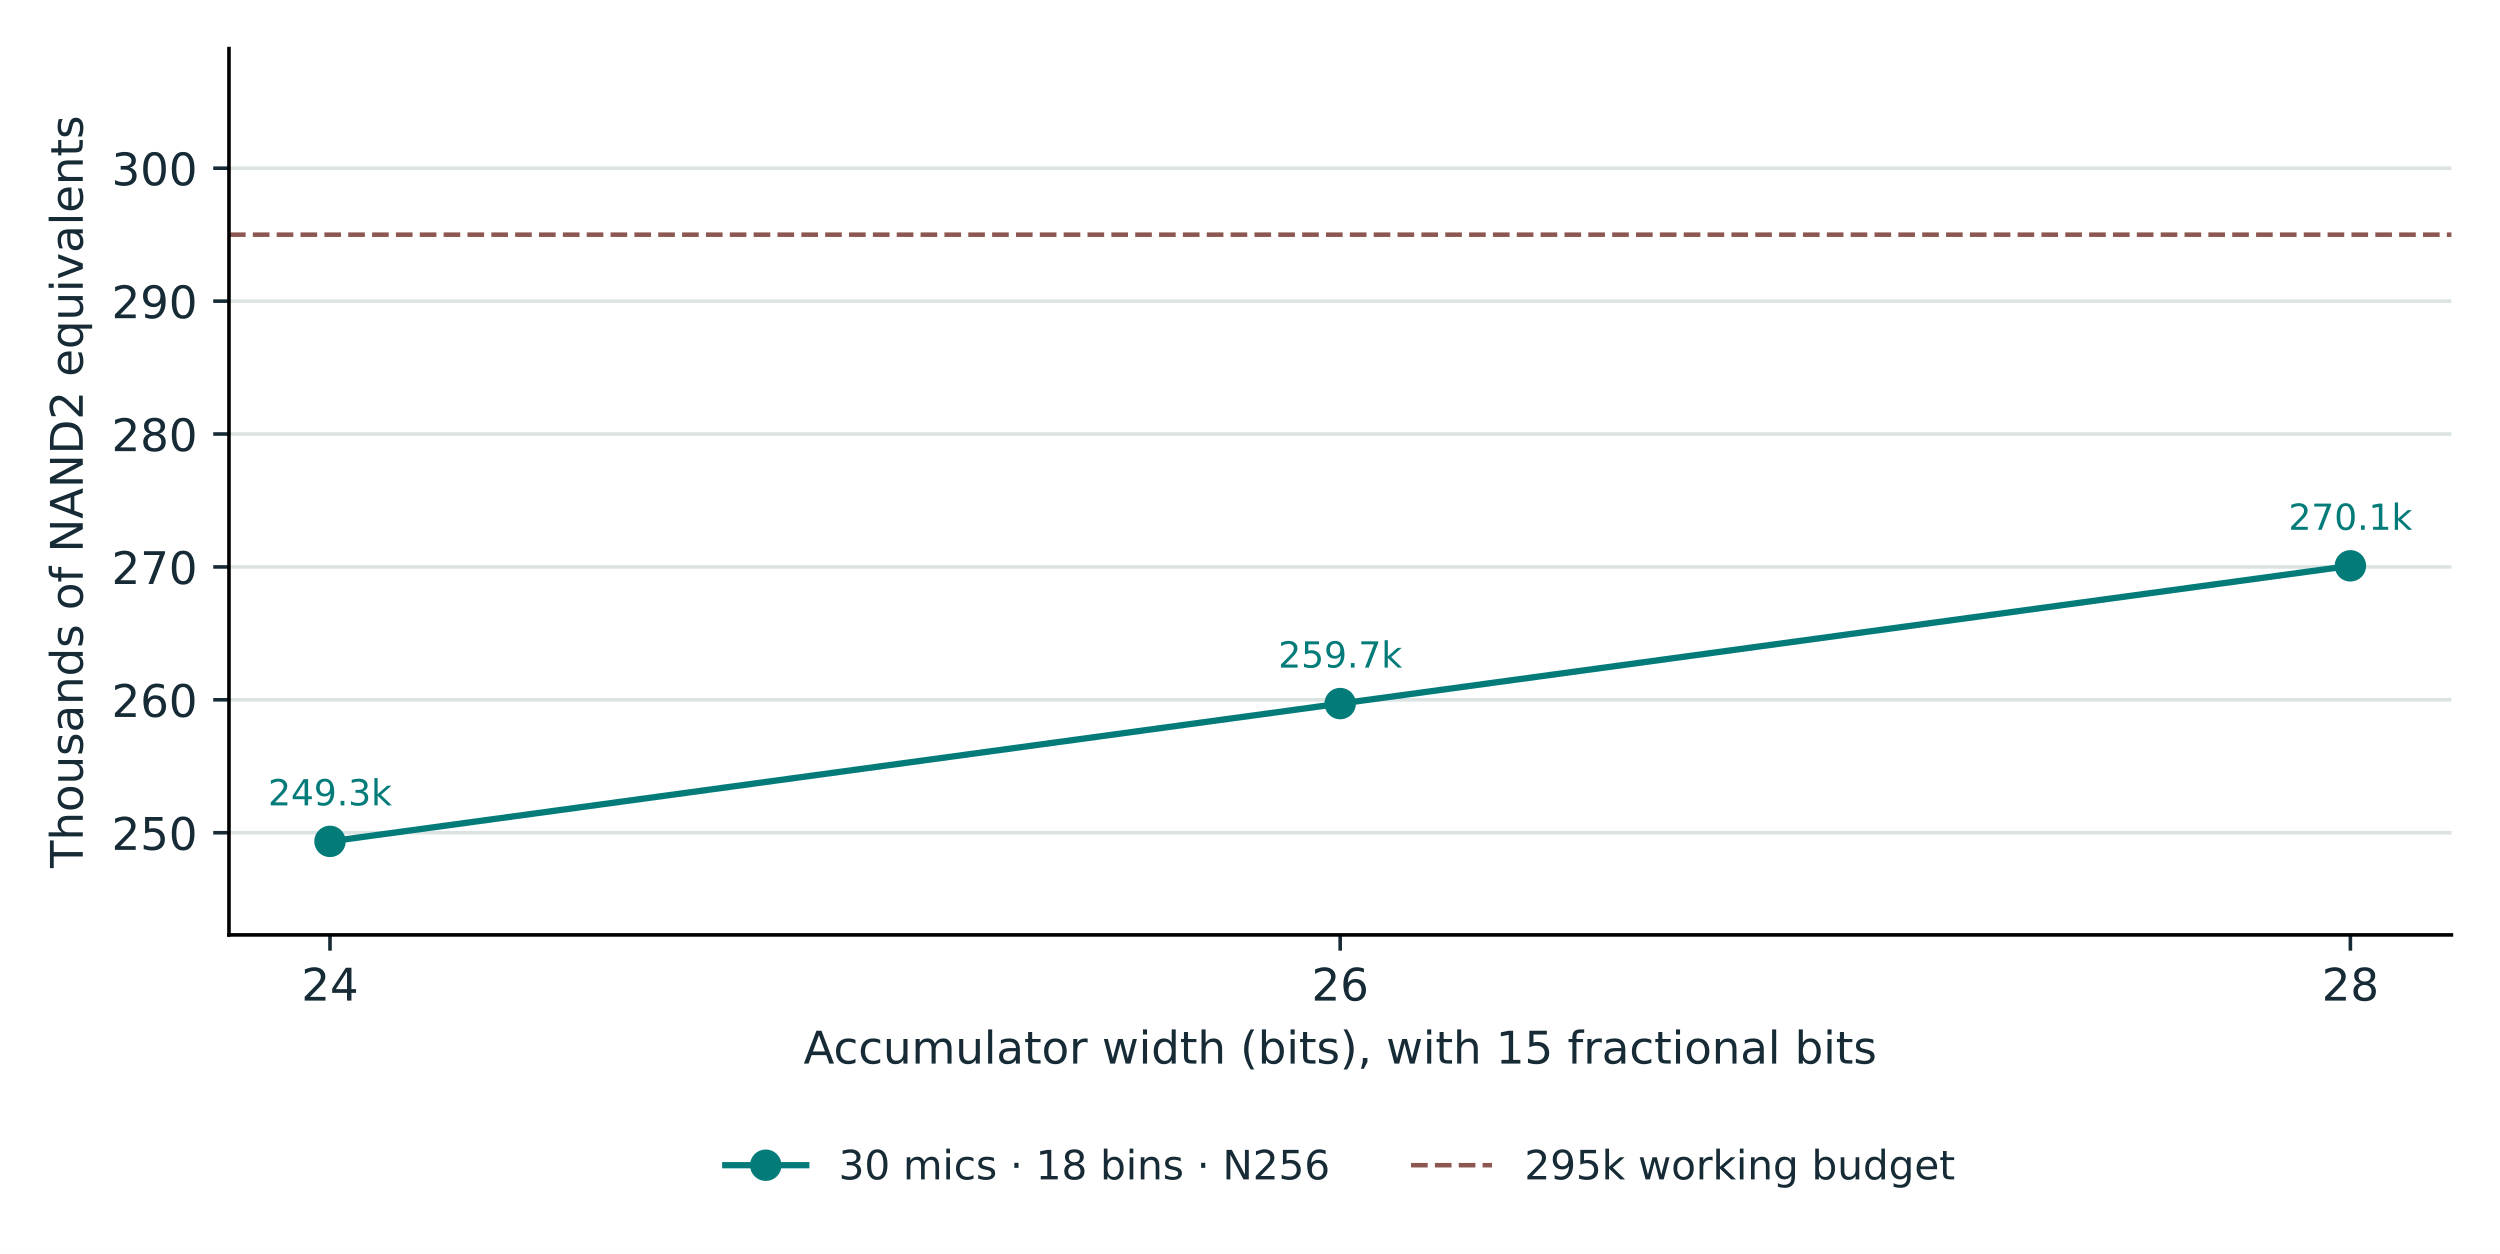
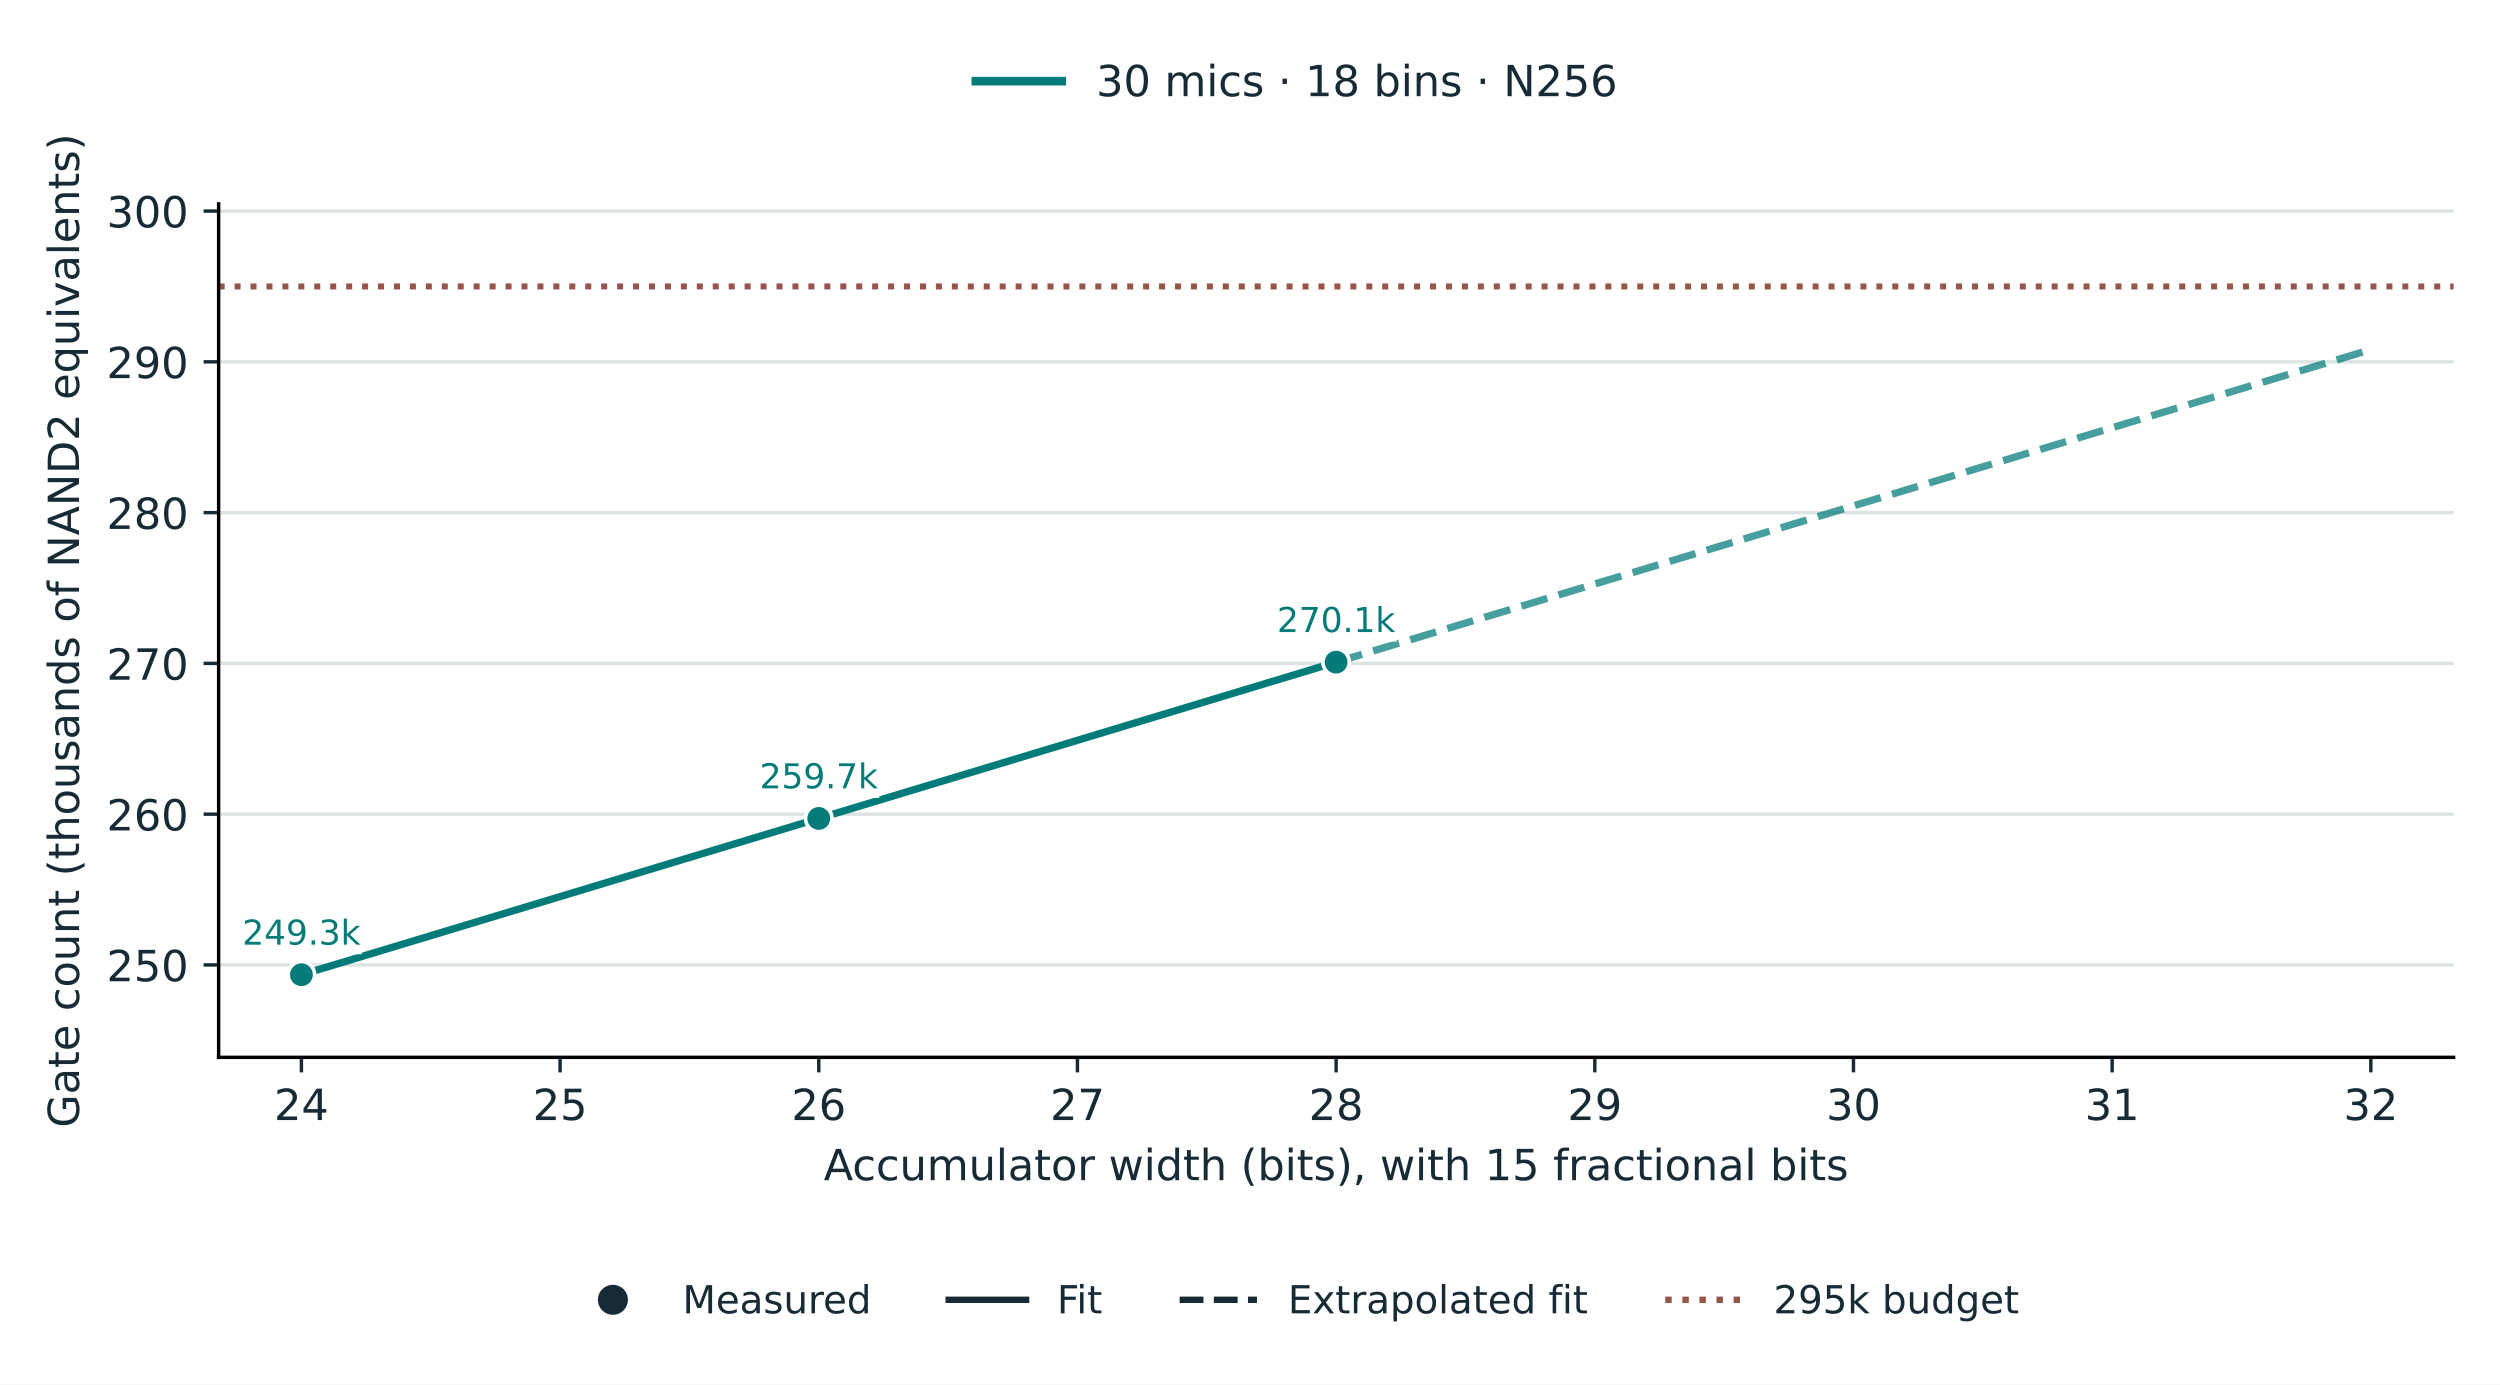
- <svg xmlns="http://www.w3.org/2000/svg" xmlns:xlink="http://www.w3.org/1999/xlink" width="555.6pt" height="278.669pt" viewBox="0 0 555.6 278.669" version="1.1">
+ <svg xmlns="http://www.w3.org/2000/svg" xmlns:xlink="http://www.w3.org/1999/xlink" width="581.888pt" height="322.247pt" viewBox="0 0 581.888 322.247" version="1.1">
  <defs>
    <style type="text/css">*{stroke-linejoin: round; stroke-linecap: butt}</style>
  </defs>
  <g id="figure_1">
    <g id="patch_1">
-       <path d="M 0 278.669 L 555.6 278.669 L 555.6 0 L 0 0 z " style="fill: #ffffff" />
+       <path d="M 0 322.247 L 581.888 322.247 L 581.888 0 L 0 0 z " style="fill: #ffffff" />
    </g>
    <g id="axes_1">
      <g id="patch_2">
-         <path d="M 50.888 207.773 L 544.8 207.773 L 544.8 10.8 L 50.888 10.8 z " style="fill: #ffffff" />
+         <path d="M 50.888 246.1 L 571.088 246.1 L 571.088 47.452 L 50.888 47.452 z " style="fill: #ffffff" />
      </g>
      <g id="line2d_1">
-         <path d="M 50.888 52.152 L 544.8 52.152 " clip-path="url(#pc602023bcb)" style="fill: none; stroke-dasharray: 3.7,1.6; stroke-dashoffset: 0; stroke: #8b5750" />
+         <path d="M 50.888 66.676 L 571.088 66.676 " clip-path="url(#pa0a8615e51)" style="fill: none; stroke-dasharray: 1.4,2.31; stroke-dashoffset: 0; stroke: #965549; stroke-width: 1.4" />
      </g>
      <g id="matplotlib.axis_1">
        <g id="xtick_1">
          <g id="line2d_2">
            <defs>
              <path id="mddeffa2169" d="M 0 0 L 0 3.5 " style="stroke: #162b35; stroke-width: 0.8" />
            </defs>
            <g>
-               <use xlink:href="#mddeffa2169" x="73.339" y="207.773" style="fill: #162b35; stroke: #162b35; stroke-width: 0.8" />
+               <use xlink:href="#mddeffa2169" x="70.155" y="246.1" style="fill: #162b35; stroke: #162b35; stroke-width: 0.8" />
            </g>
          </g>
          <g id="text_1">
-             <text style="font-size: 10px; font-family: 'DejaVu Sans', 'Arial', 'Bitstream Vera Sans', 'Computer Modern Sans Serif', 'Lucida Grande', 'Verdana', 'Geneva', 'Lucid', 'Helvetica', 'Avant Garde', sans-serif; text-anchor: middle; fill: #162b35" x="73.339" y="222.371" transform="rotate(-0 73.33879 222.3709)">24</text>
+             <text style="font-size: 10px; font-family: 'DejaVu Sans', 'Arial', 'Bitstream Vera Sans', 'Computer Modern Sans Serif', 'Lucida Grande', 'Verdana', 'Geneva', 'Lucid', 'Helvetica', 'Avant Garde', sans-serif; text-anchor: middle; fill: #162b35" x="70.155" y="260.698" transform="rotate(-0 70.15495 260.6977)">24</text>
          </g>
        </g>
        <g id="xtick_2">
          <g id="line2d_3">
            <g>
-               <use xlink:href="#mddeffa2169" x="297.844" y="207.773" style="fill: #162b35; stroke: #162b35; stroke-width: 0.8" />
+               <use xlink:href="#mddeffa2169" x="130.363" y="246.1" style="fill: #162b35; stroke: #162b35; stroke-width: 0.8" />
            </g>
          </g>
          <g id="text_2">
-             <text style="font-size: 10px; font-family: 'DejaVu Sans', 'Arial', 'Bitstream Vera Sans', 'Computer Modern Sans Serif', 'Lucida Grande', 'Verdana', 'Geneva', 'Lucid', 'Helvetica', 'Avant Garde', sans-serif; text-anchor: middle; fill: #162b35" x="297.844" y="222.371" transform="rotate(-0 297.8439 222.3709)">26</text>
+             <text style="font-size: 10px; font-family: 'DejaVu Sans', 'Arial', 'Bitstream Vera Sans', 'Computer Modern Sans Serif', 'Lucida Grande', 'Verdana', 'Geneva', 'Lucid', 'Helvetica', 'Avant Garde', sans-serif; text-anchor: middle; fill: #162b35" x="130.363" y="260.698" transform="rotate(-0 130.3633 260.6977)">25</text>
          </g>
        </g>
        <g id="xtick_3">
          <g id="line2d_4">
            <g>
-               <use xlink:href="#mddeffa2169" x="522.349" y="207.773" style="fill: #162b35; stroke: #162b35; stroke-width: 0.8" />
+               <use xlink:href="#mddeffa2169" x="190.572" y="246.1" style="fill: #162b35; stroke: #162b35; stroke-width: 0.8" />
            </g>
          </g>
          <g id="text_3">
-             <text style="font-size: 10px; font-family: 'DejaVu Sans', 'Arial', 'Bitstream Vera Sans', 'Computer Modern Sans Serif', 'Lucida Grande', 'Verdana', 'Geneva', 'Lucid', 'Helvetica', 'Avant Garde', sans-serif; text-anchor: middle; fill: #162b35" x="522.349" y="222.371" transform="rotate(-0 522.349 222.3709)">28</text>
-           </g>
-         </g>
-         <g id="text_4">
-           <text style="font-size: 10px; font-family: 'DejaVu Sans', 'Arial', 'Bitstream Vera Sans', 'Computer Modern Sans Serif', 'Lucida Grande', 'Verdana', 'Geneva', 'Lucid', 'Helvetica', 'Avant Garde', sans-serif; text-anchor: middle; fill: #162b35" x="297.844" y="236.372" transform="rotate(-0 297.8439 236.3717)">Accumulator width (bits), with 15 fractional bits</text>
+             <text style="font-size: 10px; font-family: 'DejaVu Sans', 'Arial', 'Bitstream Vera Sans', 'Computer Modern Sans Serif', 'Lucida Grande', 'Verdana', 'Geneva', 'Lucid', 'Helvetica', 'Avant Garde', sans-serif; text-anchor: middle; fill: #162b35" x="190.572" y="260.698" transform="rotate(-0 190.5716 260.6977)">26</text>
+           </g>
+         </g>
+         <g id="xtick_4">
+           <g id="line2d_5">
+             <g>
+               <use xlink:href="#mddeffa2169" x="250.78" y="246.1" style="fill: #162b35; stroke: #162b35; stroke-width: 0.8" />
+             </g>
+           </g>
+           <g id="text_4">
+             <text style="font-size: 10px; font-family: 'DejaVu Sans', 'Arial', 'Bitstream Vera Sans', 'Computer Modern Sans Serif', 'Lucida Grande', 'Verdana', 'Geneva', 'Lucid', 'Helvetica', 'Avant Garde', sans-serif; text-anchor: middle; fill: #162b35" x="250.78" y="260.698" transform="rotate(-0 250.7799 260.6977)">27</text>
+           </g>
+         </g>
+         <g id="xtick_5">
+           <g id="line2d_6">
+             <g>
+               <use xlink:href="#mddeffa2169" x="310.988" y="246.1" style="fill: #162b35; stroke: #162b35; stroke-width: 0.8" />
+             </g>
+           </g>
+           <g id="text_5">
+             <text style="font-size: 10px; font-family: 'DejaVu Sans', 'Arial', 'Bitstream Vera Sans', 'Computer Modern Sans Serif', 'Lucida Grande', 'Verdana', 'Geneva', 'Lucid', 'Helvetica', 'Avant Garde', sans-serif; text-anchor: middle; fill: #162b35" x="310.988" y="260.698" transform="rotate(-0 310.9883 260.6977)">28</text>
+           </g>
+         </g>
+         <g id="xtick_6">
+           <g id="line2d_7">
+             <g>
+               <use xlink:href="#mddeffa2169" x="371.197" y="246.1" style="fill: #162b35; stroke: #162b35; stroke-width: 0.8" />
+             </g>
+           </g>
+           <g id="text_6">
+             <text style="font-size: 10px; font-family: 'DejaVu Sans', 'Arial', 'Bitstream Vera Sans', 'Computer Modern Sans Serif', 'Lucida Grande', 'Verdana', 'Geneva', 'Lucid', 'Helvetica', 'Avant Garde', sans-serif; text-anchor: middle; fill: #162b35" x="371.197" y="260.698" transform="rotate(-0 371.1966 260.6977)">29</text>
+           </g>
+         </g>
+         <g id="xtick_7">
+           <g id="line2d_8">
+             <g>
+               <use xlink:href="#mddeffa2169" x="431.405" y="246.1" style="fill: #162b35; stroke: #162b35; stroke-width: 0.8" />
+             </g>
+           </g>
+           <g id="text_7">
+             <text style="font-size: 10px; font-family: 'DejaVu Sans', 'Arial', 'Bitstream Vera Sans', 'Computer Modern Sans Serif', 'Lucida Grande', 'Verdana', 'Geneva', 'Lucid', 'Helvetica', 'Avant Garde', sans-serif; text-anchor: middle; fill: #162b35" x="431.405" y="260.698" transform="rotate(-0 431.4049 260.6977)">30</text>
+           </g>
+         </g>
+         <g id="xtick_8">
+           <g id="line2d_9">
+             <g>
+               <use xlink:href="#mddeffa2169" x="491.613" y="246.1" style="fill: #162b35; stroke: #162b35; stroke-width: 0.8" />
+             </g>
+           </g>
+           <g id="text_8">
+             <text style="font-size: 10px; font-family: 'DejaVu Sans', 'Arial', 'Bitstream Vera Sans', 'Computer Modern Sans Serif', 'Lucida Grande', 'Verdana', 'Geneva', 'Lucid', 'Helvetica', 'Avant Garde', sans-serif; text-anchor: middle; fill: #162b35" x="491.613" y="260.698" transform="rotate(-0 491.6133 260.6977)">31</text>
+           </g>
+         </g>
+         <g id="xtick_9">
+           <g id="line2d_10">
+             <g>
+               <use xlink:href="#mddeffa2169" x="551.822" y="246.1" style="fill: #162b35; stroke: #162b35; stroke-width: 0.8" />
+             </g>
+           </g>
+           <g id="text_9">
+             <text style="font-size: 10px; font-family: 'DejaVu Sans', 'Arial', 'Bitstream Vera Sans', 'Computer Modern Sans Serif', 'Lucida Grande', 'Verdana', 'Geneva', 'Lucid', 'Helvetica', 'Avant Garde', sans-serif; text-anchor: middle; fill: #162b35" x="551.822" y="260.698" transform="rotate(-0 551.8216 260.6977)">32</text>
+           </g>
+         </g>
+         <g id="text_10">
+           <text style="font-size: 10px; font-family: 'DejaVu Sans', 'Arial', 'Bitstream Vera Sans', 'Computer Modern Sans Serif', 'Lucida Grande', 'Verdana', 'Geneva', 'Lucid', 'Helvetica', 'Avant Garde', sans-serif; text-anchor: middle; fill: #162b35" x="310.988" y="274.698" transform="rotate(-0 310.9883 274.6984)">Accumulator width (bits), with 15 fractional bits</text>
        </g>
      </g>
      <g id="matplotlib.axis_2">
        <g id="ytick_1">
-           <g id="line2d_5">
-             <path d="M 50.888 185.068 L 544.8 185.068 " clip-path="url(#pc602023bcb)" style="fill: none; stroke: #dbe3e3; stroke-width: 0.8; stroke-linecap: square" />
-           </g>
-           <g id="line2d_6">
+           <g id="line2d_11">
+             <path d="M 50.888 224.593 L 571.088 224.593 " clip-path="url(#pa0a8615e51)" style="fill: none; stroke: #dbe3e3; stroke-width: 0.8; stroke-linecap: square" />
+           </g>
+           <g id="line2d_12">
            <defs>
              <path id="m275890fcfa" d="M 0 0 L -3.5 0 " style="stroke: #162b35; stroke-width: 0.8" />
            </defs>
            <g>
-               <use xlink:href="#m275890fcfa" x="50.888" y="185.068" style="fill: #162b35; stroke: #162b35; stroke-width: 0.8" />
-             </g>
-           </g>
-           <g id="text_5">
-             <text style="font-size: 10px; font-family: 'DejaVu Sans', 'Arial', 'Bitstream Vera Sans', 'Computer Modern Sans Serif', 'Lucida Grande', 'Verdana', 'Geneva', 'Lucid', 'Helvetica', 'Avant Garde', sans-serif; text-anchor: end; fill: #162b35" x="43.888" y="188.867" transform="rotate(-0 43.88828 188.8666)">250</text>
+               <use xlink:href="#m275890fcfa" x="50.888" y="224.593" style="fill: #162b35; stroke: #162b35; stroke-width: 0.8" />
+             </g>
+           </g>
+           <g id="text_11">
+             <text style="font-size: 10px; font-family: 'DejaVu Sans', 'Arial', 'Bitstream Vera Sans', 'Computer Modern Sans Serif', 'Lucida Grande', 'Verdana', 'Geneva', 'Lucid', 'Helvetica', 'Avant Garde', sans-serif; text-anchor: end; fill: #162b35" x="43.888" y="228.392" transform="rotate(-0 43.88828 228.392)">250</text>
          </g>
        </g>
        <g id="ytick_2">
-           <g id="line2d_7">
-             <path d="M 50.888 155.531 L 544.8 155.531 " clip-path="url(#pc602023bcb)" style="fill: none; stroke: #dbe3e3; stroke-width: 0.8; stroke-linecap: square" />
-           </g>
-           <g id="line2d_8">
-             <g>
-               <use xlink:href="#m275890fcfa" x="50.888" y="155.531" style="fill: #162b35; stroke: #162b35; stroke-width: 0.8" />
-             </g>
-           </g>
-           <g id="text_6">
-             <text style="font-size: 10px; font-family: 'DejaVu Sans', 'Arial', 'Bitstream Vera Sans', 'Computer Modern Sans Serif', 'Lucida Grande', 'Verdana', 'Geneva', 'Lucid', 'Helvetica', 'Avant Garde', sans-serif; text-anchor: end; fill: #162b35" x="43.888" y="159.33" transform="rotate(-0 43.88828 159.3297)">260</text>
+           <g id="line2d_13">
+             <path d="M 50.888 189.501 L 571.088 189.501 " clip-path="url(#pa0a8615e51)" style="fill: none; stroke: #dbe3e3; stroke-width: 0.8; stroke-linecap: square" />
+           </g>
+           <g id="line2d_14">
+             <g>
+               <use xlink:href="#m275890fcfa" x="50.888" y="189.501" style="fill: #162b35; stroke: #162b35; stroke-width: 0.8" />
+             </g>
+           </g>
+           <g id="text_12">
+             <text style="font-size: 10px; font-family: 'DejaVu Sans', 'Arial', 'Bitstream Vera Sans', 'Computer Modern Sans Serif', 'Lucida Grande', 'Verdana', 'Geneva', 'Lucid', 'Helvetica', 'Avant Garde', sans-serif; text-anchor: end; fill: #162b35" x="43.888" y="193.299" transform="rotate(-0 43.88828 193.2993)">260</text>
          </g>
        </g>
        <g id="ytick_3">
-           <g id="line2d_9">
-             <path d="M 50.888 125.994 L 544.8 125.994 " clip-path="url(#pc602023bcb)" style="fill: none; stroke: #dbe3e3; stroke-width: 0.8; stroke-linecap: square" />
-           </g>
-           <g id="line2d_10">
-             <g>
-               <use xlink:href="#m275890fcfa" x="50.888" y="125.994" style="fill: #162b35; stroke: #162b35; stroke-width: 0.8" />
-             </g>
-           </g>
-           <g id="text_7">
-             <text style="font-size: 10px; font-family: 'DejaVu Sans', 'Arial', 'Bitstream Vera Sans', 'Computer Modern Sans Serif', 'Lucida Grande', 'Verdana', 'Geneva', 'Lucid', 'Helvetica', 'Avant Garde', sans-serif; text-anchor: end; fill: #162b35" x="43.888" y="129.793" transform="rotate(-0 43.88828 129.7928)">270</text>
+           <g id="line2d_15">
+             <path d="M 50.888 154.408 L 571.088 154.408 " clip-path="url(#pa0a8615e51)" style="fill: none; stroke: #dbe3e3; stroke-width: 0.8; stroke-linecap: square" />
+           </g>
+           <g id="line2d_16">
+             <g>
+               <use xlink:href="#m275890fcfa" x="50.888" y="154.408" style="fill: #162b35; stroke: #162b35; stroke-width: 0.8" />
+             </g>
+           </g>
+           <g id="text_13">
+             <text style="font-size: 10px; font-family: 'DejaVu Sans', 'Arial', 'Bitstream Vera Sans', 'Computer Modern Sans Serif', 'Lucida Grande', 'Verdana', 'Geneva', 'Lucid', 'Helvetica', 'Avant Garde', sans-serif; text-anchor: end; fill: #162b35" x="43.888" y="158.207" transform="rotate(-0 43.88828 158.2066)">270</text>
          </g>
        </g>
        <g id="ytick_4">
-           <g id="line2d_11">
-             <path d="M 50.888 96.457 L 544.8 96.457 " clip-path="url(#pc602023bcb)" style="fill: none; stroke: #dbe3e3; stroke-width: 0.8; stroke-linecap: square" />
-           </g>
-           <g id="line2d_12">
-             <g>
-               <use xlink:href="#m275890fcfa" x="50.888" y="96.457" style="fill: #162b35; stroke: #162b35; stroke-width: 0.8" />
-             </g>
-           </g>
-           <g id="text_8">
-             <text style="font-size: 10px; font-family: 'DejaVu Sans', 'Arial', 'Bitstream Vera Sans', 'Computer Modern Sans Serif', 'Lucida Grande', 'Verdana', 'Geneva', 'Lucid', 'Helvetica', 'Avant Garde', sans-serif; text-anchor: end; fill: #162b35" x="43.888" y="100.256" transform="rotate(-0 43.88828 100.2559)">280</text>
+           <g id="line2d_17">
+             <path d="M 50.888 119.315 L 571.088 119.315 " clip-path="url(#pa0a8615e51)" style="fill: none; stroke: #dbe3e3; stroke-width: 0.8; stroke-linecap: square" />
+           </g>
+           <g id="line2d_18">
+             <g>
+               <use xlink:href="#m275890fcfa" x="50.888" y="119.315" style="fill: #162b35; stroke: #162b35; stroke-width: 0.8" />
+             </g>
+           </g>
+           <g id="text_14">
+             <text style="font-size: 10px; font-family: 'DejaVu Sans', 'Arial', 'Bitstream Vera Sans', 'Computer Modern Sans Serif', 'Lucida Grande', 'Verdana', 'Geneva', 'Lucid', 'Helvetica', 'Avant Garde', sans-serif; text-anchor: end; fill: #162b35" x="43.888" y="123.114" transform="rotate(-0 43.88828 123.1139)">280</text>
          </g>
        </g>
        <g id="ytick_5">
-           <g id="line2d_13">
-             <path d="M 50.888 66.92 L 544.8 66.92 " clip-path="url(#pc602023bcb)" style="fill: none; stroke: #dbe3e3; stroke-width: 0.8; stroke-linecap: square" />
-           </g>
-           <g id="line2d_14">
-             <g>
-               <use xlink:href="#m275890fcfa" x="50.888" y="66.92" style="fill: #162b35; stroke: #162b35; stroke-width: 0.8" />
-             </g>
-           </g>
-           <g id="text_9">
-             <text style="font-size: 10px; font-family: 'DejaVu Sans', 'Arial', 'Bitstream Vera Sans', 'Computer Modern Sans Serif', 'Lucida Grande', 'Verdana', 'Geneva', 'Lucid', 'Helvetica', 'Avant Garde', sans-serif; text-anchor: end; fill: #162b35" x="43.888" y="70.719" transform="rotate(-0 43.88828 70.71896)">290</text>
+           <g id="line2d_19">
+             <path d="M 50.888 84.222 L 571.088 84.222 " clip-path="url(#pa0a8615e51)" style="fill: none; stroke: #dbe3e3; stroke-width: 0.8; stroke-linecap: square" />
+           </g>
+           <g id="line2d_20">
+             <g>
+               <use xlink:href="#m275890fcfa" x="50.888" y="84.222" style="fill: #162b35; stroke: #162b35; stroke-width: 0.8" />
+             </g>
+           </g>
+           <g id="text_15">
+             <text style="font-size: 10px; font-family: 'DejaVu Sans', 'Arial', 'Bitstream Vera Sans', 'Computer Modern Sans Serif', 'Lucida Grande', 'Verdana', 'Geneva', 'Lucid', 'Helvetica', 'Avant Garde', sans-serif; text-anchor: end; fill: #162b35" x="43.888" y="88.021" transform="rotate(-0 43.88828 88.02119)">290</text>
          </g>
        </g>
        <g id="ytick_6">
-           <g id="line2d_15">
-             <path d="M 50.888 37.383 L 544.8 37.383 " clip-path="url(#pc602023bcb)" style="fill: none; stroke: #dbe3e3; stroke-width: 0.8; stroke-linecap: square" />
-           </g>
-           <g id="line2d_16">
-             <g>
-               <use xlink:href="#m275890fcfa" x="50.888" y="37.383" style="fill: #162b35; stroke: #162b35; stroke-width: 0.8" />
-             </g>
-           </g>
-           <g id="text_10">
-             <text style="font-size: 10px; font-family: 'DejaVu Sans', 'Arial', 'Bitstream Vera Sans', 'Computer Modern Sans Serif', 'Lucida Grande', 'Verdana', 'Geneva', 'Lucid', 'Helvetica', 'Avant Garde', sans-serif; text-anchor: end; fill: #162b35" x="43.888" y="41.182" transform="rotate(-0 43.88828 41.18205)">300</text>
-           </g>
-         </g>
-         <g id="text_11">
-           <text style="font-size: 10px; font-family: 'DejaVu Sans', 'Arial', 'Bitstream Vera Sans', 'Computer Modern Sans Serif', 'Lucida Grande', 'Verdana', 'Geneva', 'Lucid', 'Helvetica', 'Avant Garde', sans-serif; text-anchor: middle; fill: #162b35" x="18.398" y="109.287" transform="rotate(-90 18.39844 109.2866)">Thousands of NAND2 equivalents</text>
-         </g>
-       </g>
-       <g id="line2d_17">
-         <path d="M 73.339 186.989 L 297.844 156.365 L 522.349 125.75 " clip-path="url(#pc602023bcb)" style="fill: none; stroke: #037b79; stroke-width: 1.4; stroke-linecap: square" />
+           <g id="line2d_21">
+             <path d="M 50.888 49.13 L 571.088 49.13 " clip-path="url(#pa0a8615e51)" style="fill: none; stroke: #dbe3e3; stroke-width: 0.8; stroke-linecap: square" />
+           </g>
+           <g id="line2d_22">
+             <g>
+               <use xlink:href="#m275890fcfa" x="50.888" y="49.13" style="fill: #162b35; stroke: #162b35; stroke-width: 0.8" />
+             </g>
+           </g>
+           <g id="text_16">
+             <text style="font-size: 10px; font-family: 'DejaVu Sans', 'Arial', 'Bitstream Vera Sans', 'Computer Modern Sans Serif', 'Lucida Grande', 'Verdana', 'Geneva', 'Lucid', 'Helvetica', 'Avant Garde', sans-serif; text-anchor: end; fill: #162b35" x="43.888" y="52.928" transform="rotate(-0 43.88828 52.92847)">300</text>
+           </g>
+         </g>
+         <g id="text_17">
+           <text style="font-size: 10px; font-family: 'DejaVu Sans', 'Arial', 'Bitstream Vera Sans', 'Computer Modern Sans Serif', 'Lucida Grande', 'Verdana', 'Geneva', 'Lucid', 'Helvetica', 'Avant Garde', sans-serif; text-anchor: middle; fill: #162b35" x="18.398" y="146.776" transform="rotate(-90 18.39844 146.776)">Gate count (thousands of NAND2 equivalents)</text>
+         </g>
+       </g>
+       <g id="line2d_23">
+         <path d="M 70.155 226.874 L 310.988 154.116 L 310.988 154.116 " clip-path="url(#pa0a8615e51)" style="fill: none; stroke: #037b79; stroke-width: 1.7; stroke-linecap: square" />
+       </g>
+       <g id="line2d_24">
+         <path d="M 310.988 154.116 L 551.822 81.357 L 551.822 81.357 " clip-path="url(#pa0a8615e51)" style="fill: none; stroke-dasharray: 6.29,2.72; stroke-dashoffset: 0; stroke: #037b79; stroke-opacity: 0.73; stroke-width: 1.7" />
+       </g>
+       <g id="patch_3">
+         <path d="M 50.888 246.1 L 50.888 47.452 " style="fill: none; stroke: #000000; stroke-width: 0.8; stroke-linejoin: miter; stroke-linecap: square" />
+       </g>
+       <g id="patch_4">
+         <path d="M 50.888 246.1 L 571.088 246.1 " style="fill: none; stroke: #000000; stroke-width: 0.8; stroke-linejoin: miter; stroke-linecap: square" />
+       </g>
+       <g id="text_18">
+         <g id="patch_5">
+           <path d="M 56.067 222.118 L 84.242 222.118 L 84.242 213.477 L 56.067 213.477 z " style="fill: #ffffff; opacity: 0.85" />
+         </g>
+         <text style="font-size: 8px; font-family: 'DejaVu Sans', 'Arial', 'Bitstream Vera Sans', 'Computer Modern Sans Serif', 'Lucida Grande', 'Verdana', 'Geneva', 'Lucid', 'Helvetica', 'Avant Garde', sans-serif; text-anchor: middle; fill: #037b79" x="70.155" y="219.876" transform="rotate(-0 70.15495 219.876)">249.3k</text>
+       </g>
+       <g id="text_19">
+         <g id="patch_6">
+           <path d="M 176.484 185.734 L 204.659 185.734 L 204.659 177.093 L 176.484 177.093 z " style="fill: #ffffff; opacity: 0.85" />
+         </g>
+         <text style="font-size: 8px; font-family: 'DejaVu Sans', 'Arial', 'Bitstream Vera Sans', 'Computer Modern Sans Serif', 'Lucida Grande', 'Verdana', 'Geneva', 'Lucid', 'Helvetica', 'Avant Garde', sans-serif; text-anchor: middle; fill: #037b79" x="190.572" y="183.492" transform="rotate(-0 190.5716 183.4919)">259.7k</text>
+       </g>
+       <g id="text_20">
+         <g id="patch_7">
+           <path d="M 296.901 149.359 L 325.076 149.359 L 325.076 140.719 L 296.901 140.719 z " style="fill: #ffffff; opacity: 0.85" />
+         </g>
+         <text style="font-size: 8px; font-family: 'DejaVu Sans', 'Arial', 'Bitstream Vera Sans', 'Computer Modern Sans Serif', 'Lucida Grande', 'Verdana', 'Geneva', 'Lucid', 'Helvetica', 'Avant Garde', sans-serif; text-anchor: middle; fill: #037b79" x="310.988" y="147.117" transform="rotate(-0 310.9883 147.1174)">270.1k</text>
+       </g>
+       <g id="PathCollection_1">
        <defs>
-           <path id="mf016b5b635" d="M 0 3 C 0.796 3 1.559 2.684 2.121 2.121 C 2.684 1.559 3 0.796 3 0 C 3 -0.796 2.684 -1.559 2.121 -2.121 C 1.559 -2.684 0.796 -3 0 -3 C -0.796 -3 -1.559 -2.684 -2.121 -2.121 C -2.684 -1.559 -3 -0.796 -3 0 C -3 0.796 -2.684 1.559 -2.121 2.121 C -1.559 2.684 -0.796 3 0 3 z " style="stroke: #037b79" />
+           <path id="mecdf8f81db" d="M 0 3.082 C 0.817 3.082 1.601 2.757 2.179 2.179 C 2.757 1.601 3.082 0.817 3.082 0 C 3.082 -0.817 2.757 -1.601 2.179 -2.179 C 1.601 -2.757 0.817 -3.082 0 -3.082 C -0.817 -3.082 -1.601 -2.757 -2.179 -2.179 C -2.757 -1.601 -3.082 -0.817 -3.082 0 C -3.082 0.817 -2.757 1.601 -2.179 2.179 C -1.601 2.757 -0.817 3.082 0 3.082 z " style="stroke: #ffffff; stroke-width: 0.85" />
        </defs>
-         <g clip-path="url(#pc602023bcb)">
-           <use xlink:href="#mf016b5b635" x="73.339" y="186.989" style="fill: #037b79; stroke: #037b79" />
-           <use xlink:href="#mf016b5b635" x="297.844" y="156.365" style="fill: #037b79; stroke: #037b79" />
-           <use xlink:href="#mf016b5b635" x="522.349" y="125.75" style="fill: #037b79; stroke: #037b79" />
-         </g>
-       </g>
-       <g id="patch_3">
-         <path d="M 50.888 207.773 L 50.888 10.8 " style="fill: none; stroke: #000000; stroke-width: 0.8; stroke-linejoin: miter; stroke-linecap: square" />
-       </g>
-       <g id="patch_4">
-         <path d="M 50.888 207.773 L 544.8 207.773 " style="fill: none; stroke: #000000; stroke-width: 0.8; stroke-linejoin: miter; stroke-linecap: square" />
-       </g>
-       <g id="text_12">
-         <text style="font-size: 8px; font-family: 'DejaVu Sans', 'Arial', 'Bitstream Vera Sans', 'Computer Modern Sans Serif', 'Lucida Grande', 'Verdana', 'Geneva', 'Lucid', 'Helvetica', 'Avant Garde', sans-serif; text-anchor: middle; fill: #037b79" x="73.339" y="178.989" transform="rotate(-0 73.33879 178.9892)">249.3k</text>
-       </g>
-       <g id="text_13">
-         <text style="font-size: 8px; font-family: 'DejaVu Sans', 'Arial', 'Bitstream Vera Sans', 'Computer Modern Sans Serif', 'Lucida Grande', 'Verdana', 'Geneva', 'Lucid', 'Helvetica', 'Avant Garde', sans-serif; text-anchor: middle; fill: #037b79" x="297.844" y="148.365" transform="rotate(-0 297.8439 148.3653)">259.7k</text>
-       </g>
-       <g id="text_14">
-         <text style="font-size: 8px; font-family: 'DejaVu Sans', 'Arial', 'Bitstream Vera Sans', 'Computer Modern Sans Serif', 'Lucida Grande', 'Verdana', 'Geneva', 'Lucid', 'Helvetica', 'Avant Garde', sans-serif; text-anchor: middle; fill: #037b79" x="522.349" y="117.75" transform="rotate(-0 522.349 117.7495)">270.1k</text>
-       </g>
-       <g id="legend_1">
-         <g id="line2d_18">
-           <path d="M 161.18 258.957 L 170.18 258.957 L 179.18 258.957 " style="fill: none; stroke: #037b79; stroke-width: 1.4; stroke-linecap: square" />
-           <g>
-             <use xlink:href="#mf016b5b635" x="170.18" y="258.957" style="fill: #037b79; stroke: #037b79" />
-           </g>
-         </g>
-         <g id="text_15">
-           <text style="font-size: 9px; font-family: 'DejaVu Sans', 'Arial', 'Bitstream Vera Sans', 'Computer Modern Sans Serif', 'Lucida Grande', 'Verdana', 'Geneva', 'Lucid', 'Helvetica', 'Avant Garde', sans-serif; text-anchor: start; fill: #162b35" x="186.38" y="262.107" transform="rotate(-0 186.3803 262.1065)">30 mics · 18 bins · N256</text>
-         </g>
-         <g id="line2d_19">
-           <path d="M 313.59 258.957 L 322.59 258.957 L 331.59 258.957 " style="fill: none; stroke-dasharray: 3.7,1.6; stroke-dashoffset: 0; stroke: #8b5750" />
-         </g>
-         <g id="text_16">
-           <text style="font-size: 9px; font-family: 'DejaVu Sans', 'Arial', 'Bitstream Vera Sans', 'Computer Modern Sans Serif', 'Lucida Grande', 'Verdana', 'Geneva', 'Lucid', 'Helvetica', 'Avant Garde', sans-serif; text-anchor: start; fill: #162b35" x="338.79" y="262.107" transform="rotate(-0 338.7897 262.1065)">295k working budget</text>
-         </g>
+         <g clip-path="url(#pa0a8615e51)">
+           <use xlink:href="#mecdf8f81db" x="70.155" y="226.876" style="fill: #037b79; stroke: #ffffff; stroke-width: 0.85" />
+           <use xlink:href="#mecdf8f81db" x="190.572" y="190.492" style="fill: #037b79; stroke: #ffffff; stroke-width: 0.85" />
+           <use xlink:href="#mecdf8f81db" x="310.988" y="154.117" style="fill: #037b79; stroke: #ffffff; stroke-width: 0.85" />
+         </g>
+       </g>
+     </g>
+     <g id="legend_1">
+       <g id="line2d_25">
+         <path d="M 227.136 18.898 L 237.136 18.898 L 247.136 18.898 " style="fill: none; stroke: #037b79; stroke-width: 2; stroke-linecap: square" />
+       </g>
+       <g id="text_21">
+         <text style="font-size: 10px; font-family: 'DejaVu Sans', 'Arial', 'Bitstream Vera Sans', 'Computer Modern Sans Serif', 'Lucida Grande', 'Verdana', 'Geneva', 'Lucid', 'Helvetica', 'Avant Garde', sans-serif; text-anchor: start; fill: #162b35" x="255.136" y="22.398" transform="rotate(-0 255.1364 22.39844)">30 mics · 18 bins · N256</text>
+       </g>
+     </g>
+     <g id="legend_2">
+       <g id="line2d_26">
+         <defs>
+           <path id="m68d7f8a615" d="M 0 3 C 0.796 3 1.559 2.684 2.121 2.121 C 2.684 1.559 3 0.796 3 0 C 3 -0.796 2.684 -1.559 2.121 -2.121 C 1.559 -2.684 0.796 -3 0 -3 C -0.796 -3 -1.559 -2.684 -2.121 -2.121 C -2.684 -1.559 -3 -0.796 -3 0 C -3 0.796 -2.684 1.559 -2.121 2.121 C -1.559 2.684 -0.796 3 0 3 z " style="stroke: #162b35" />
+         </defs>
+         <g>
+           <use xlink:href="#m68d7f8a615" x="142.656" y="302.535" style="fill: #162b35; stroke: #162b35" />
+         </g>
+       </g>
+       <g id="text_22">
+         <text style="font-size: 9px; font-family: 'DejaVu Sans', 'Arial', 'Bitstream Vera Sans', 'Computer Modern Sans Serif', 'Lucida Grande', 'Verdana', 'Geneva', 'Lucid', 'Helvetica', 'Avant Garde', sans-serif; text-anchor: start; fill: #162b35" x="158.856" y="305.685" transform="rotate(-0 158.8559 305.6851)">Measured</text>
+       </g>
+       <g id="line2d_27">
+         <path d="M 220.82 302.535 L 229.82 302.535 L 238.82 302.535 " style="fill: none; stroke: #162b35; stroke-width: 1.5; stroke-linecap: square" />
+       </g>
+       <g id="text_23">
+         <text style="font-size: 9px; font-family: 'DejaVu Sans', 'Arial', 'Bitstream Vera Sans', 'Computer Modern Sans Serif', 'Lucida Grande', 'Verdana', 'Geneva', 'Lucid', 'Helvetica', 'Avant Garde', sans-serif; text-anchor: start; fill: #162b35" x="246.02" y="305.685" transform="rotate(-0 246.0195 305.6851)">Fit</text>
+       </g>
+       <g id="line2d_28">
+         <path d="M 274.569 302.535 L 283.569 302.535 L 292.569 302.535 " style="fill: none; stroke-dasharray: 5.55,2.4; stroke-dashoffset: 0; stroke: #162b35; stroke-width: 1.5" />
+       </g>
+       <g id="text_24">
+         <text style="font-size: 9px; font-family: 'DejaVu Sans', 'Arial', 'Bitstream Vera Sans', 'Computer Modern Sans Serif', 'Lucida Grande', 'Verdana', 'Geneva', 'Lucid', 'Helvetica', 'Avant Garde', sans-serif; text-anchor: start; fill: #162b35" x="299.769" y="305.685" transform="rotate(-0 299.7692 305.6851)">Extrapolated fit</text>
+       </g>
+       <g id="line2d_29">
+         <path d="M 387.599 302.535 L 396.599 302.535 L 405.599 302.535 " style="fill: none; stroke-dasharray: 1.5,2.475; stroke-dashoffset: 0; stroke: #965549; stroke-width: 1.5" />
+       </g>
+       <g id="text_25">
+         <text style="font-size: 9px; font-family: 'DejaVu Sans', 'Arial', 'Bitstream Vera Sans', 'Computer Modern Sans Serif', 'Lucida Grande', 'Verdana', 'Geneva', 'Lucid', 'Helvetica', 'Avant Garde', sans-serif; text-anchor: start; fill: #162b35" x="412.799" y="305.685" transform="rotate(-0 412.7994 305.6851)">295k budget</text>
      </g>
    </g>
  </g>
  <defs>
-     <clipPath id="pc602023bcb">
-       <rect x="50.888" y="10.8" width="493.911" height="196.973" />
+     <clipPath id="pa0a8615e51">
+       <rect x="50.888" y="47.452" width="520.2" height="198.648" />
    </clipPath>
  </defs>
</svg>
